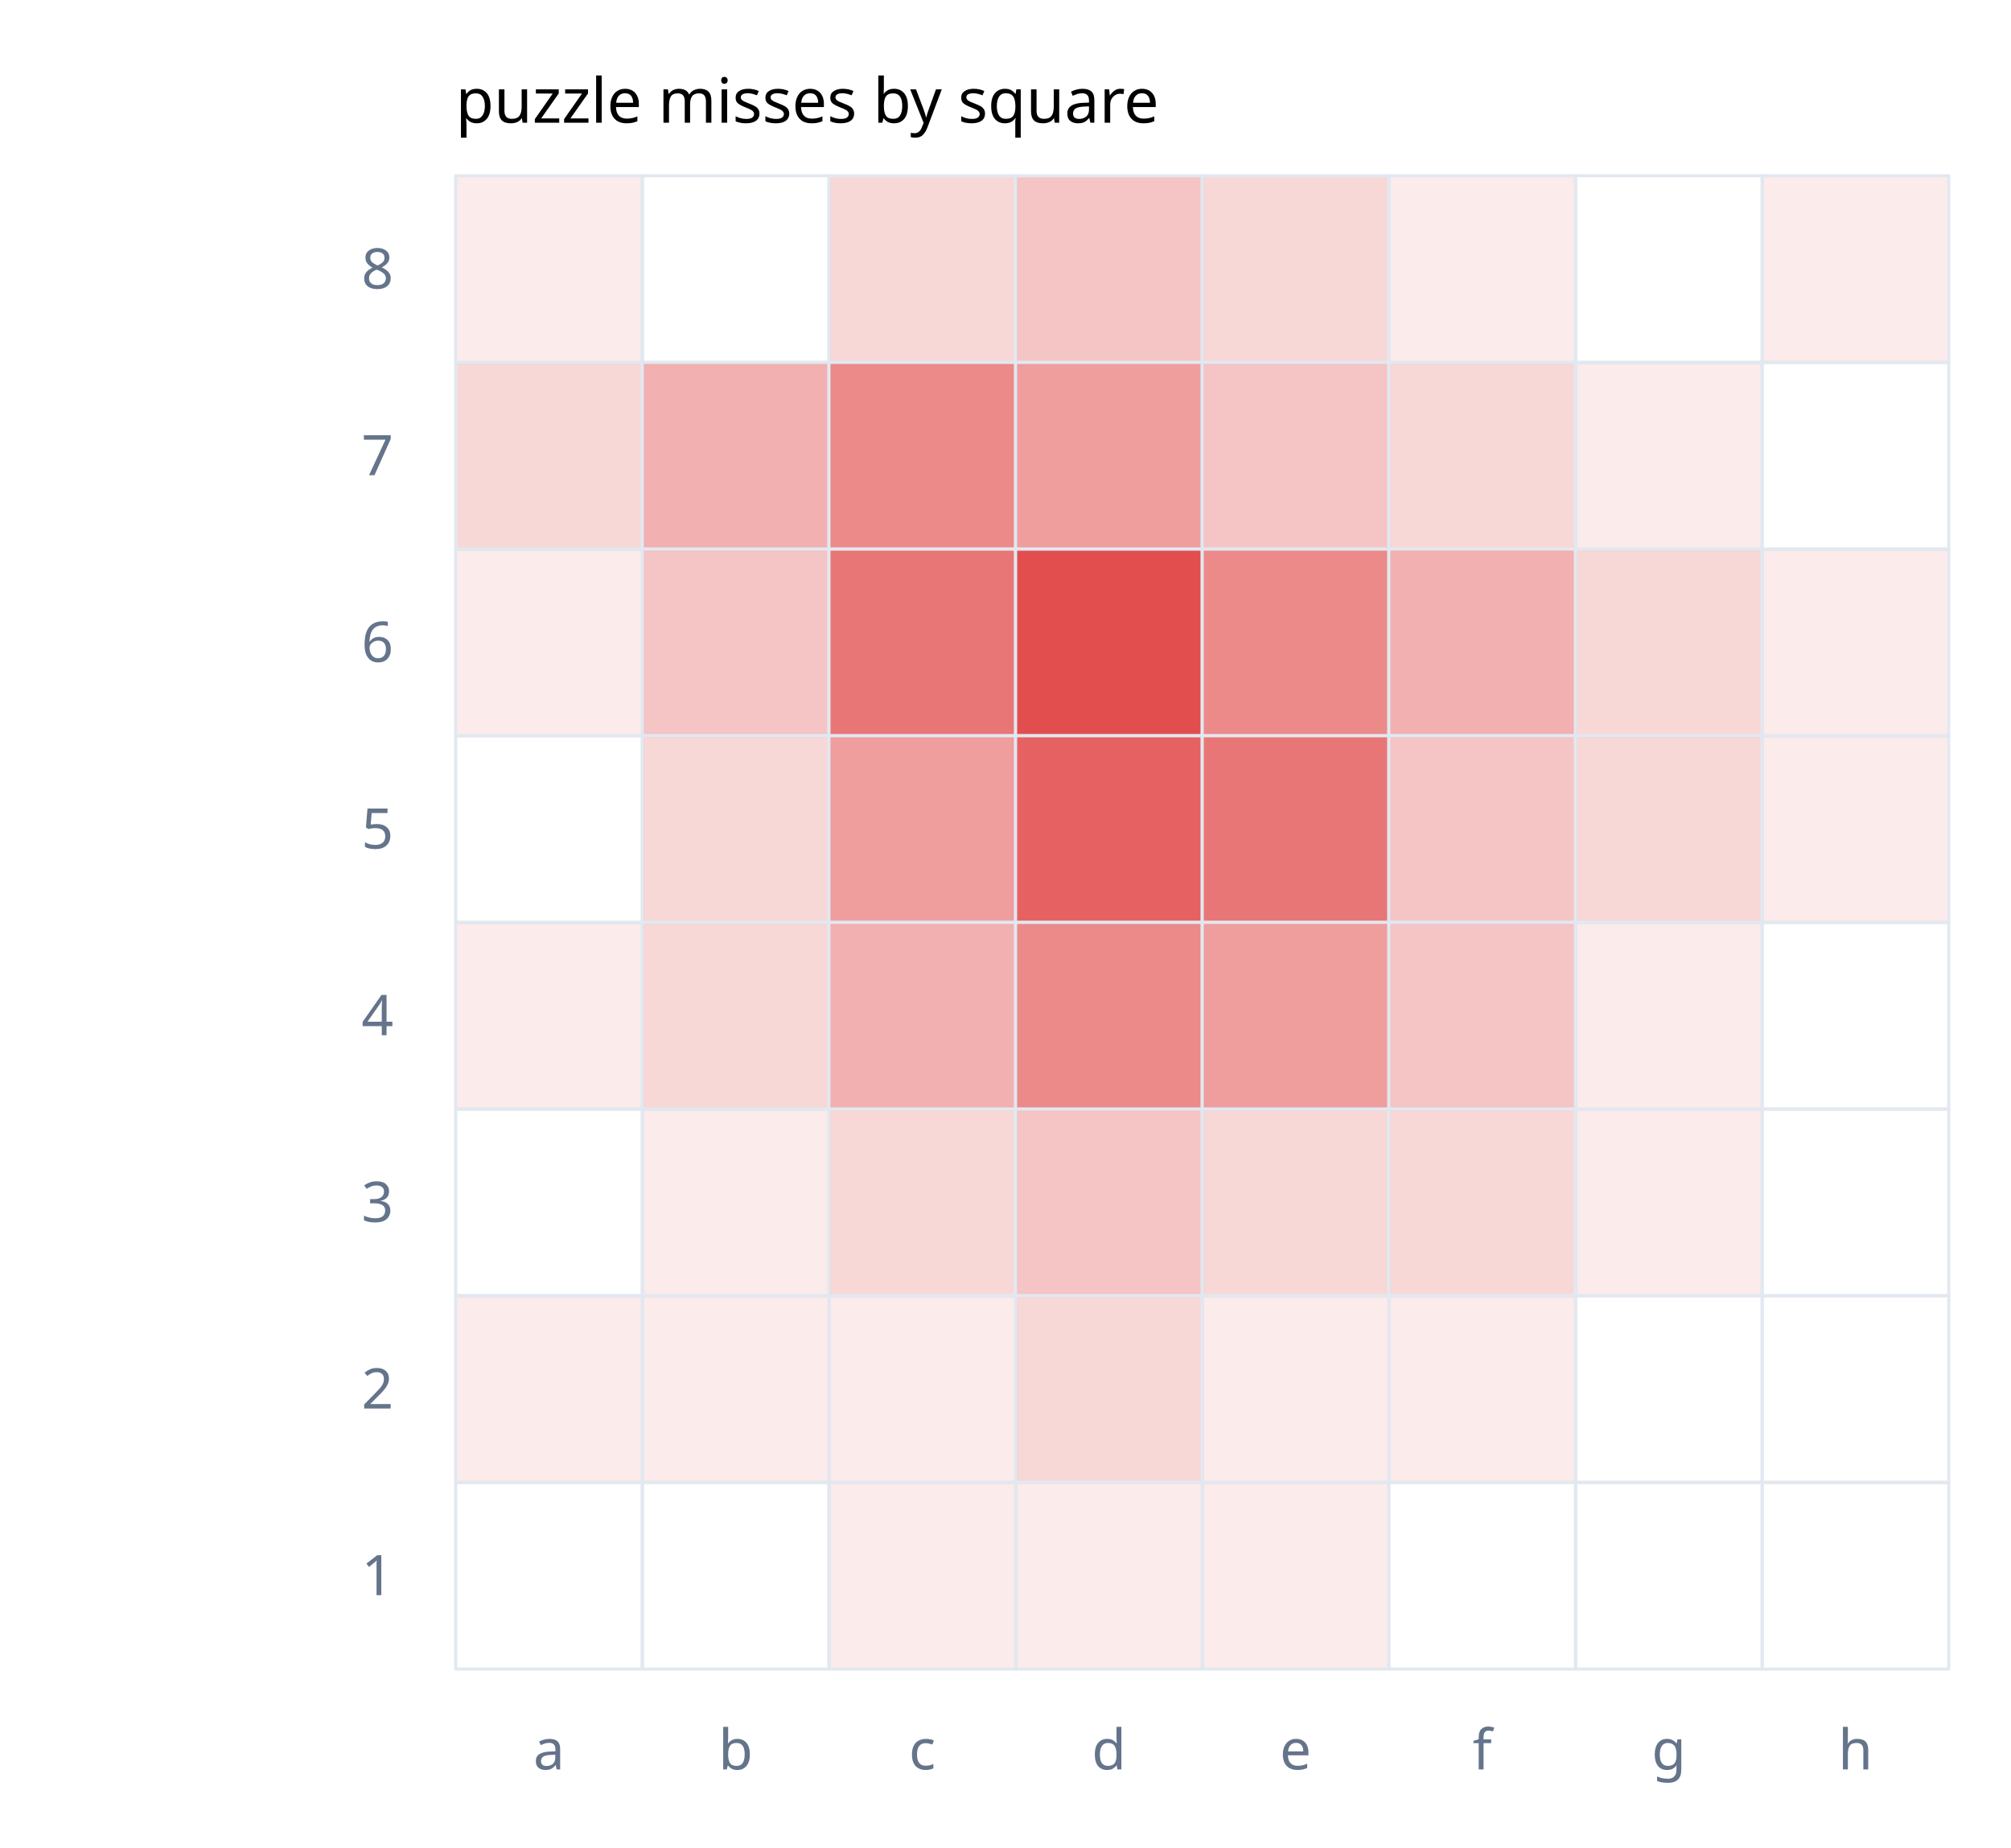
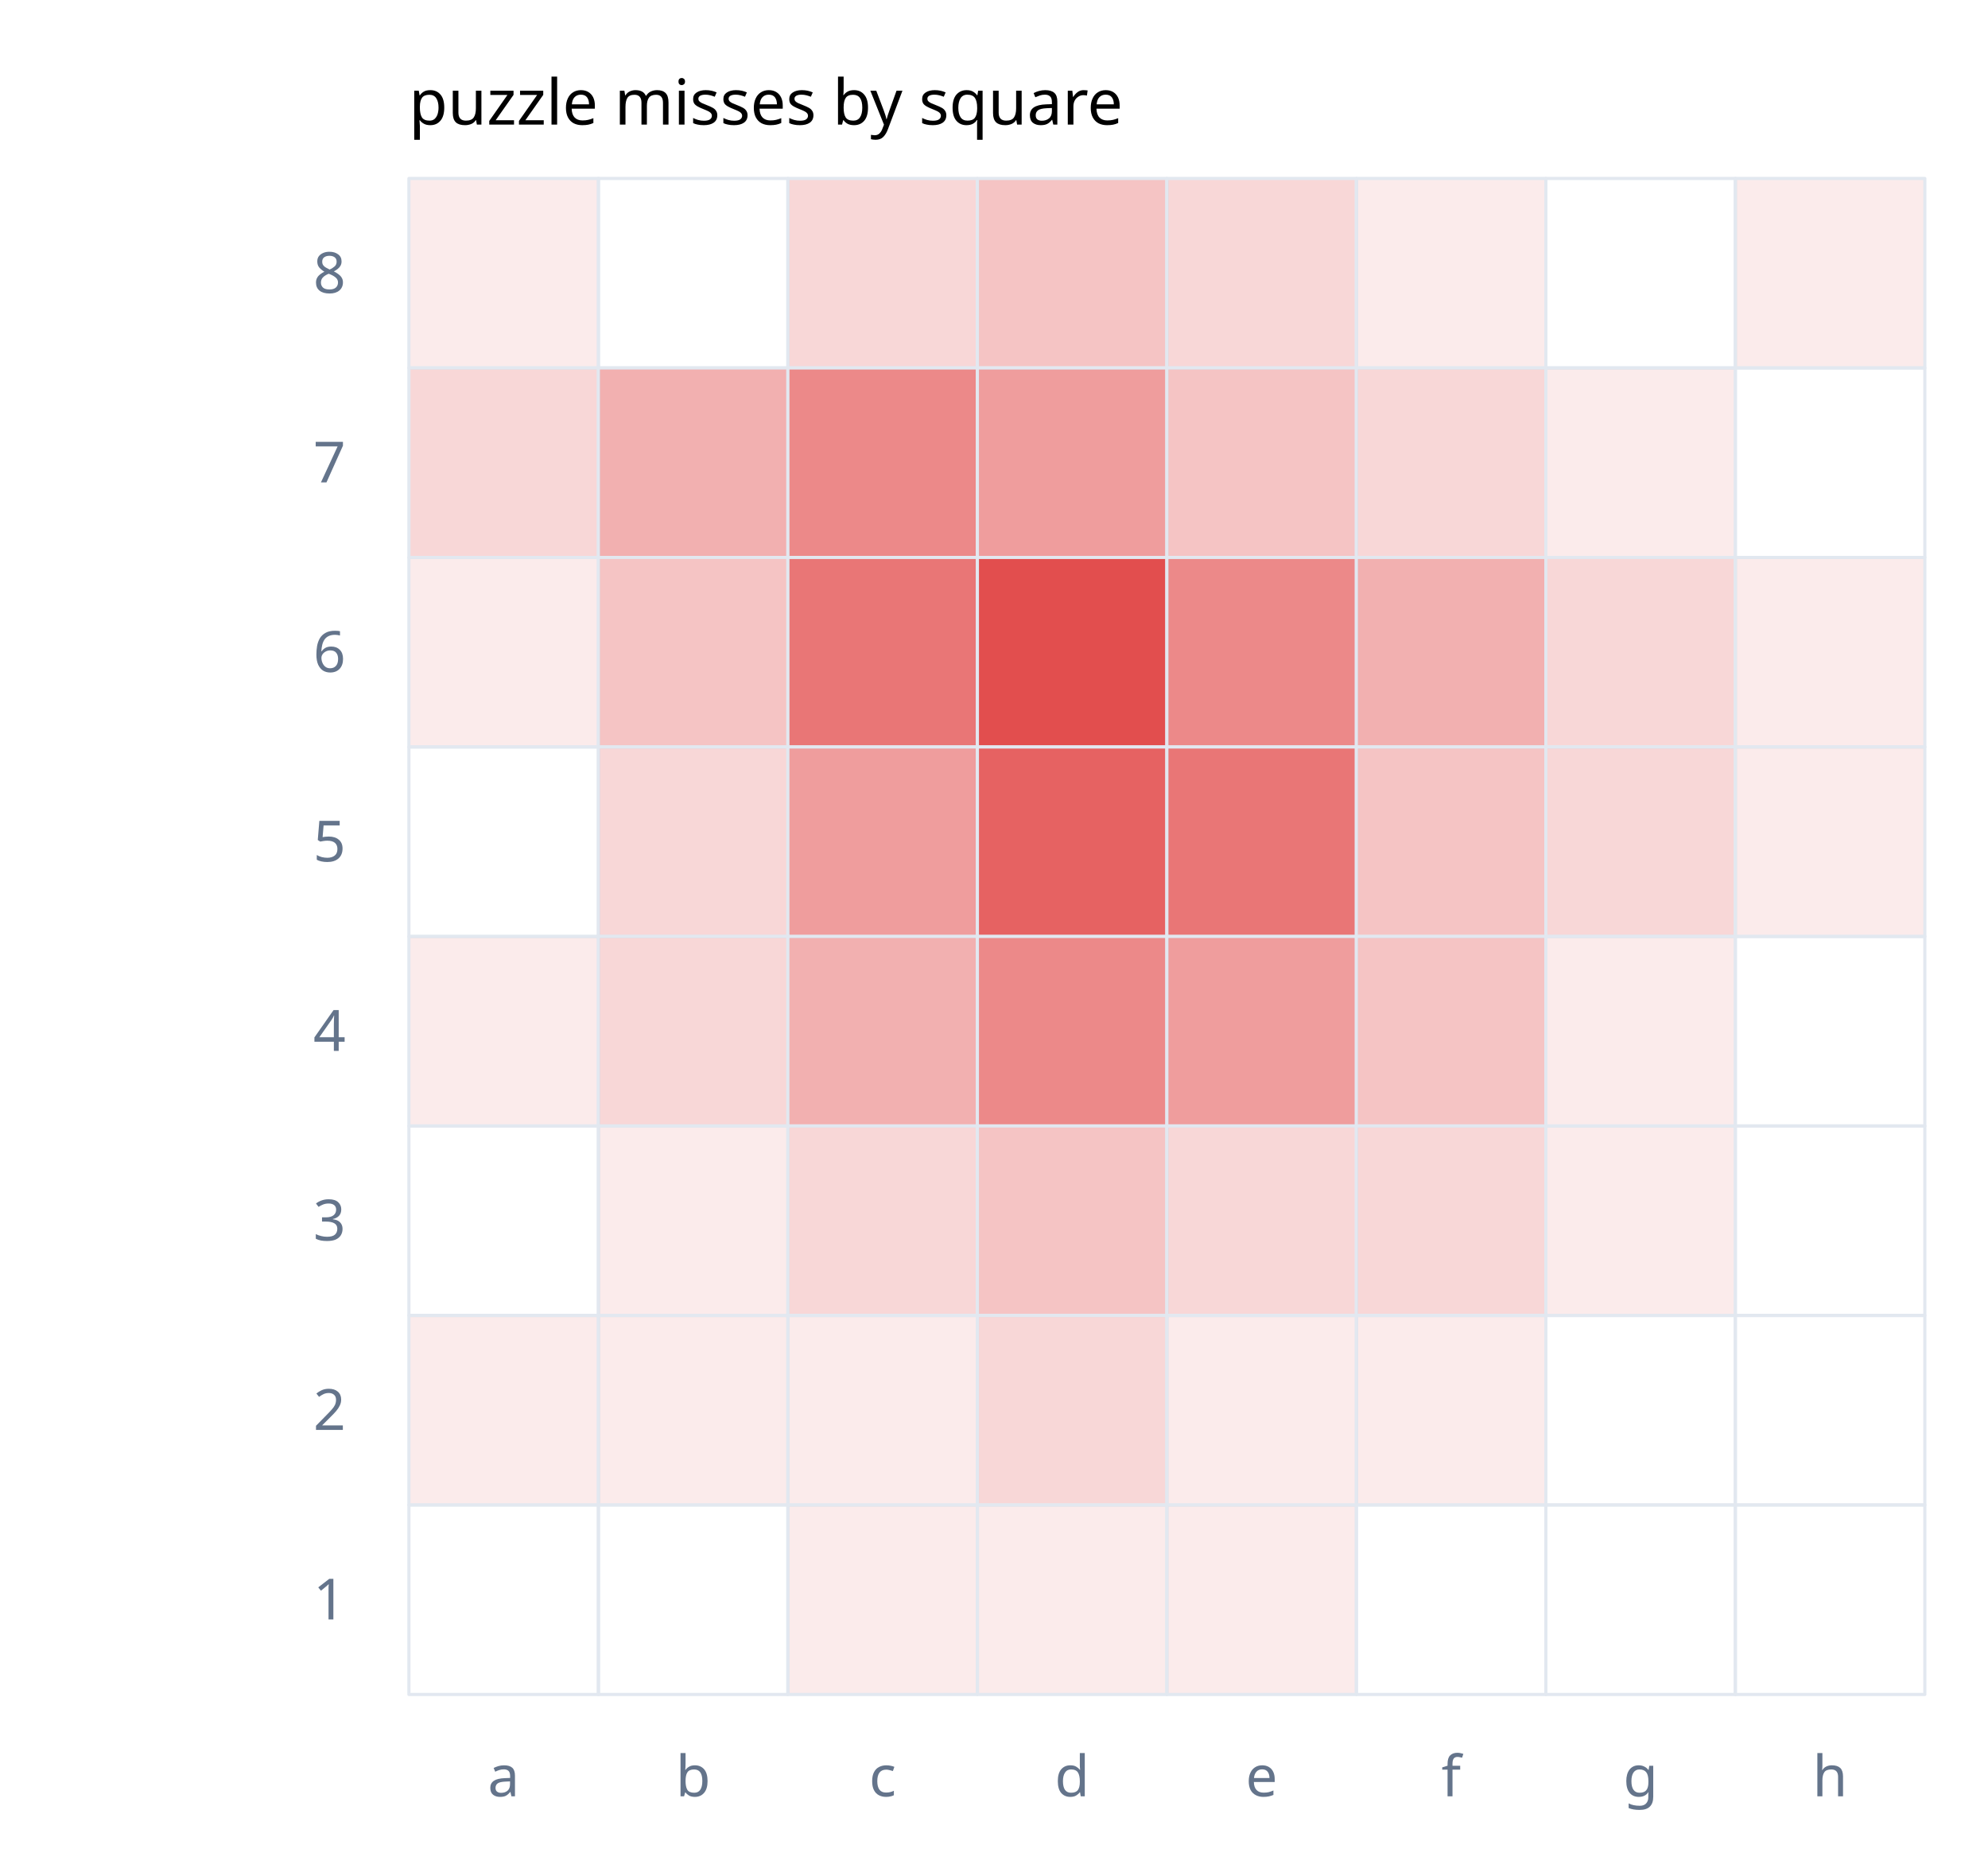
- <svg xmlns="http://www.w3.org/2000/svg" width="323.25" height="296.875" viewBox="-39.25 5.75 323.25 296.875">
+ <svg xmlns="http://www.w3.org/2000/svg" width="314.74" height="296.875" viewBox="-30.74 5.75 314.74 296.875">
  <rect width="30" height="30" stroke="#e2e8f0" stroke-width="0.5" stroke-opacity="1" stroke-linecap="round" stroke-linejoin="round" fill="#dc2626" fill-opacity="0.09" opacity="1" x="34" y="34" />
  <rect width="30" height="30" stroke="#e2e8f0" stroke-width="0.5" stroke-opacity="1" stroke-linecap="round" stroke-linejoin="round" fill="#dc2626" fill-opacity="0" opacity="1" x="64" y="34" />
  <rect width="30" height="30" stroke="#e2e8f0" stroke-width="0.5" stroke-opacity="1" stroke-linecap="round" stroke-linejoin="round" fill="#dc2626" fill-opacity="0.18" opacity="1" x="94" y="34" />
  <rect width="30" height="30" stroke="#e2e8f0" stroke-width="0.5" stroke-opacity="1" stroke-linecap="round" stroke-linejoin="round" fill="#dc2626" fill-opacity="0.27" opacity="1" x="124" y="34" />
  <rect width="30" height="30" stroke="#e2e8f0" stroke-width="0.5" stroke-opacity="1" stroke-linecap="round" stroke-linejoin="round" fill="#dc2626" fill-opacity="0.18" opacity="1" x="154" y="34" />
  <rect width="30" height="30" stroke="#e2e8f0" stroke-width="0.5" stroke-opacity="1" stroke-linecap="round" stroke-linejoin="round" fill="#dc2626" fill-opacity="0.09" opacity="1" x="184" y="34" />
  <rect width="30" height="30" stroke="#e2e8f0" stroke-width="0.5" stroke-opacity="1" stroke-linecap="round" stroke-linejoin="round" fill="#dc2626" fill-opacity="0" opacity="1" x="214" y="34" />
  <rect width="30" height="30" stroke="#e2e8f0" stroke-width="0.5" stroke-opacity="1" stroke-linecap="round" stroke-linejoin="round" fill="#dc2626" fill-opacity="0.09" opacity="1" x="244" y="34" />
  <text x="24" y="49" font-family="sans-serif" font-size="9" font-weight="normal" fill="#64748b" text-anchor="end" dominant-baseline="middle">8</text>
  <rect width="30" height="30" stroke="#e2e8f0" stroke-width="0.5" stroke-opacity="1" stroke-linecap="round" stroke-linejoin="round" fill="#dc2626" fill-opacity="0.18" opacity="1" x="34" y="64" />
  <rect width="30" height="30" stroke="#e2e8f0" stroke-width="0.5" stroke-opacity="1" stroke-linecap="round" stroke-linejoin="round" fill="#dc2626" fill-opacity="0.36" opacity="1" x="64" y="64" />
  <rect width="30" height="30" stroke="#e2e8f0" stroke-width="0.5" stroke-opacity="1" stroke-linecap="round" stroke-linejoin="round" fill="#dc2626" fill-opacity="0.54" opacity="1" x="94" y="64" />
  <rect width="30" height="30" stroke="#e2e8f0" stroke-width="0.5" stroke-opacity="1" stroke-linecap="round" stroke-linejoin="round" fill="#dc2626" fill-opacity="0.45" opacity="1" x="124" y="64" />
  <rect width="30" height="30" stroke="#e2e8f0" stroke-width="0.5" stroke-opacity="1" stroke-linecap="round" stroke-linejoin="round" fill="#dc2626" fill-opacity="0.27" opacity="1" x="154" y="64" />
  <rect width="30" height="30" stroke="#e2e8f0" stroke-width="0.5" stroke-opacity="1" stroke-linecap="round" stroke-linejoin="round" fill="#dc2626" fill-opacity="0.18" opacity="1" x="184" y="64" />
  <rect width="30" height="30" stroke="#e2e8f0" stroke-width="0.5" stroke-opacity="1" stroke-linecap="round" stroke-linejoin="round" fill="#dc2626" fill-opacity="0.09" opacity="1" x="214" y="64" />
  <rect width="30" height="30" stroke="#e2e8f0" stroke-width="0.5" stroke-opacity="1" stroke-linecap="round" stroke-linejoin="round" fill="#dc2626" fill-opacity="0" opacity="1" x="244" y="64" />
  <text x="24" y="79" font-family="sans-serif" font-size="9" font-weight="normal" fill="#64748b" text-anchor="end" dominant-baseline="middle">7</text>
  <rect width="30" height="30" stroke="#e2e8f0" stroke-width="0.5" stroke-opacity="1" stroke-linecap="round" stroke-linejoin="round" fill="#dc2626" fill-opacity="0.09" opacity="1" x="34" y="94" />
  <rect width="30" height="30" stroke="#e2e8f0" stroke-width="0.5" stroke-opacity="1" stroke-linecap="round" stroke-linejoin="round" fill="#dc2626" fill-opacity="0.27" opacity="1" x="64" y="94" />
  <rect width="30" height="30" stroke="#e2e8f0" stroke-width="0.5" stroke-opacity="1" stroke-linecap="round" stroke-linejoin="round" fill="#dc2626" fill-opacity="0.63" opacity="1" x="94" y="94" />
  <rect width="30" height="30" stroke="#e2e8f0" stroke-width="0.5" stroke-opacity="1" stroke-linecap="round" stroke-linejoin="round" fill="#dc2626" fill-opacity="0.81" opacity="1" x="124" y="94" />
  <rect width="30" height="30" stroke="#e2e8f0" stroke-width="0.5" stroke-opacity="1" stroke-linecap="round" stroke-linejoin="round" fill="#dc2626" fill-opacity="0.54" opacity="1" x="154" y="94" />
  <rect width="30" height="30" stroke="#e2e8f0" stroke-width="0.5" stroke-opacity="1" stroke-linecap="round" stroke-linejoin="round" fill="#dc2626" fill-opacity="0.36" opacity="1" x="184" y="94" />
  <rect width="30" height="30" stroke="#e2e8f0" stroke-width="0.5" stroke-opacity="1" stroke-linecap="round" stroke-linejoin="round" fill="#dc2626" fill-opacity="0.18" opacity="1" x="214" y="94" />
  <rect width="30" height="30" stroke="#e2e8f0" stroke-width="0.5" stroke-opacity="1" stroke-linecap="round" stroke-linejoin="round" fill="#dc2626" fill-opacity="0.09" opacity="1" x="244" y="94" />
  <text x="24" y="109" font-family="sans-serif" font-size="9" font-weight="normal" fill="#64748b" text-anchor="end" dominant-baseline="middle">6</text>
  <rect width="30" height="30" stroke="#e2e8f0" stroke-width="0.5" stroke-opacity="1" stroke-linecap="round" stroke-linejoin="round" fill="#dc2626" fill-opacity="0" opacity="1" x="34" y="124" />
  <rect width="30" height="30" stroke="#e2e8f0" stroke-width="0.5" stroke-opacity="1" stroke-linecap="round" stroke-linejoin="round" fill="#dc2626" fill-opacity="0.18" opacity="1" x="64" y="124" />
  <rect width="30" height="30" stroke="#e2e8f0" stroke-width="0.5" stroke-opacity="1" stroke-linecap="round" stroke-linejoin="round" fill="#dc2626" fill-opacity="0.45" opacity="1" x="94" y="124" />
  <rect width="30" height="30" stroke="#e2e8f0" stroke-width="0.5" stroke-opacity="1" stroke-linecap="round" stroke-linejoin="round" fill="#dc2626" fill-opacity="0.72" opacity="1" x="124" y="124" />
  <rect width="30" height="30" stroke="#e2e8f0" stroke-width="0.5" stroke-opacity="1" stroke-linecap="round" stroke-linejoin="round" fill="#dc2626" fill-opacity="0.63" opacity="1" x="154" y="124" />
  <rect width="30" height="30" stroke="#e2e8f0" stroke-width="0.5" stroke-opacity="1" stroke-linecap="round" stroke-linejoin="round" fill="#dc2626" fill-opacity="0.27" opacity="1" x="184" y="124" />
  <rect width="30" height="30" stroke="#e2e8f0" stroke-width="0.5" stroke-opacity="1" stroke-linecap="round" stroke-linejoin="round" fill="#dc2626" fill-opacity="0.18" opacity="1" x="214" y="124" />
  <rect width="30" height="30" stroke="#e2e8f0" stroke-width="0.5" stroke-opacity="1" stroke-linecap="round" stroke-linejoin="round" fill="#dc2626" fill-opacity="0.09" opacity="1" x="244" y="124" />
  <text x="24" y="139" font-family="sans-serif" font-size="9" font-weight="normal" fill="#64748b" text-anchor="end" dominant-baseline="middle">5</text>
  <rect width="30" height="30" stroke="#e2e8f0" stroke-width="0.5" stroke-opacity="1" stroke-linecap="round" stroke-linejoin="round" fill="#dc2626" fill-opacity="0.09" opacity="1" x="34" y="154" />
  <rect width="30" height="30" stroke="#e2e8f0" stroke-width="0.5" stroke-opacity="1" stroke-linecap="round" stroke-linejoin="round" fill="#dc2626" fill-opacity="0.18" opacity="1" x="64" y="154" />
  <rect width="30" height="30" stroke="#e2e8f0" stroke-width="0.5" stroke-opacity="1" stroke-linecap="round" stroke-linejoin="round" fill="#dc2626" fill-opacity="0.36" opacity="1" x="94" y="154" />
  <rect width="30" height="30" stroke="#e2e8f0" stroke-width="0.5" stroke-opacity="1" stroke-linecap="round" stroke-linejoin="round" fill="#dc2626" fill-opacity="0.54" opacity="1" x="124" y="154" />
  <rect width="30" height="30" stroke="#e2e8f0" stroke-width="0.5" stroke-opacity="1" stroke-linecap="round" stroke-linejoin="round" fill="#dc2626" fill-opacity="0.45" opacity="1" x="154" y="154" />
  <rect width="30" height="30" stroke="#e2e8f0" stroke-width="0.5" stroke-opacity="1" stroke-linecap="round" stroke-linejoin="round" fill="#dc2626" fill-opacity="0.27" opacity="1" x="184" y="154" />
  <rect width="30" height="30" stroke="#e2e8f0" stroke-width="0.5" stroke-opacity="1" stroke-linecap="round" stroke-linejoin="round" fill="#dc2626" fill-opacity="0.09" opacity="1" x="214" y="154" />
  <rect width="30" height="30" stroke="#e2e8f0" stroke-width="0.5" stroke-opacity="1" stroke-linecap="round" stroke-linejoin="round" fill="#dc2626" fill-opacity="0" opacity="1" x="244" y="154" />
  <text x="24" y="169" font-family="sans-serif" font-size="9" font-weight="normal" fill="#64748b" text-anchor="end" dominant-baseline="middle">4</text>
  <rect width="30" height="30" stroke="#e2e8f0" stroke-width="0.5" stroke-opacity="1" stroke-linecap="round" stroke-linejoin="round" fill="#dc2626" fill-opacity="0" opacity="1" x="34" y="184" />
  <rect width="30" height="30" stroke="#e2e8f0" stroke-width="0.5" stroke-opacity="1" stroke-linecap="round" stroke-linejoin="round" fill="#dc2626" fill-opacity="0.09" opacity="1" x="64" y="184" />
  <rect width="30" height="30" stroke="#e2e8f0" stroke-width="0.5" stroke-opacity="1" stroke-linecap="round" stroke-linejoin="round" fill="#dc2626" fill-opacity="0.18" opacity="1" x="94" y="184" />
  <rect width="30" height="30" stroke="#e2e8f0" stroke-width="0.5" stroke-opacity="1" stroke-linecap="round" stroke-linejoin="round" fill="#dc2626" fill-opacity="0.27" opacity="1" x="124" y="184" />
  <rect width="30" height="30" stroke="#e2e8f0" stroke-width="0.5" stroke-opacity="1" stroke-linecap="round" stroke-linejoin="round" fill="#dc2626" fill-opacity="0.18" opacity="1" x="154" y="184" />
  <rect width="30" height="30" stroke="#e2e8f0" stroke-width="0.5" stroke-opacity="1" stroke-linecap="round" stroke-linejoin="round" fill="#dc2626" fill-opacity="0.18" opacity="1" x="184" y="184" />
  <rect width="30" height="30" stroke="#e2e8f0" stroke-width="0.5" stroke-opacity="1" stroke-linecap="round" stroke-linejoin="round" fill="#dc2626" fill-opacity="0.09" opacity="1" x="214" y="184" />
  <rect width="30" height="30" stroke="#e2e8f0" stroke-width="0.5" stroke-opacity="1" stroke-linecap="round" stroke-linejoin="round" fill="#dc2626" fill-opacity="0" opacity="1" x="244" y="184" />
  <text x="24" y="199" font-family="sans-serif" font-size="9" font-weight="normal" fill="#64748b" text-anchor="end" dominant-baseline="middle">3</text>
  <rect width="30" height="30" stroke="#e2e8f0" stroke-width="0.5" stroke-opacity="1" stroke-linecap="round" stroke-linejoin="round" fill="#dc2626" fill-opacity="0.09" opacity="1" x="34" y="214" />
  <rect width="30" height="30" stroke="#e2e8f0" stroke-width="0.5" stroke-opacity="1" stroke-linecap="round" stroke-linejoin="round" fill="#dc2626" fill-opacity="0.09" opacity="1" x="64" y="214" />
  <rect width="30" height="30" stroke="#e2e8f0" stroke-width="0.5" stroke-opacity="1" stroke-linecap="round" stroke-linejoin="round" fill="#dc2626" fill-opacity="0.09" opacity="1" x="94" y="214" />
  <rect width="30" height="30" stroke="#e2e8f0" stroke-width="0.5" stroke-opacity="1" stroke-linecap="round" stroke-linejoin="round" fill="#dc2626" fill-opacity="0.18" opacity="1" x="124" y="214" />
  <rect width="30" height="30" stroke="#e2e8f0" stroke-width="0.5" stroke-opacity="1" stroke-linecap="round" stroke-linejoin="round" fill="#dc2626" fill-opacity="0.09" opacity="1" x="154" y="214" />
  <rect width="30" height="30" stroke="#e2e8f0" stroke-width="0.5" stroke-opacity="1" stroke-linecap="round" stroke-linejoin="round" fill="#dc2626" fill-opacity="0.09" opacity="1" x="184" y="214" />
  <rect width="30" height="30" stroke="#e2e8f0" stroke-width="0.5" stroke-opacity="1" stroke-linecap="round" stroke-linejoin="round" fill="#dc2626" fill-opacity="0" opacity="1" x="214" y="214" />
  <rect width="30" height="30" stroke="#e2e8f0" stroke-width="0.5" stroke-opacity="1" stroke-linecap="round" stroke-linejoin="round" fill="#dc2626" fill-opacity="0" opacity="1" x="244" y="214" />
  <text x="24" y="229" font-family="sans-serif" font-size="9" font-weight="normal" fill="#64748b" text-anchor="end" dominant-baseline="middle">2</text>
  <rect width="30" height="30" stroke="#e2e8f0" stroke-width="0.5" stroke-opacity="1" stroke-linecap="round" stroke-linejoin="round" fill="#dc2626" fill-opacity="0" opacity="1" x="34" y="244" />
  <rect width="30" height="30" stroke="#e2e8f0" stroke-width="0.5" stroke-opacity="1" stroke-linecap="round" stroke-linejoin="round" fill="#dc2626" fill-opacity="0" opacity="1" x="64" y="244" />
  <rect width="30" height="30" stroke="#e2e8f0" stroke-width="0.5" stroke-opacity="1" stroke-linecap="round" stroke-linejoin="round" fill="#dc2626" fill-opacity="0.09" opacity="1" x="94" y="244" />
  <rect width="30" height="30" stroke="#e2e8f0" stroke-width="0.5" stroke-opacity="1" stroke-linecap="round" stroke-linejoin="round" fill="#dc2626" fill-opacity="0.09" opacity="1" x="124" y="244" />
  <rect width="30" height="30" stroke="#e2e8f0" stroke-width="0.5" stroke-opacity="1" stroke-linecap="round" stroke-linejoin="round" fill="#dc2626" fill-opacity="0.09" opacity="1" x="154" y="244" />
  <rect width="30" height="30" stroke="#e2e8f0" stroke-width="0.5" stroke-opacity="1" stroke-linecap="round" stroke-linejoin="round" fill="#dc2626" fill-opacity="0" opacity="1" x="184" y="244" />
  <rect width="30" height="30" stroke="#e2e8f0" stroke-width="0.5" stroke-opacity="1" stroke-linecap="round" stroke-linejoin="round" fill="#dc2626" fill-opacity="0" opacity="1" x="214" y="244" />
  <rect width="30" height="30" stroke="#e2e8f0" stroke-width="0.5" stroke-opacity="1" stroke-linecap="round" stroke-linejoin="round" fill="#dc2626" fill-opacity="0" opacity="1" x="244" y="244" />
  <text x="24" y="259" font-family="sans-serif" font-size="9" font-weight="normal" fill="#64748b" text-anchor="end" dominant-baseline="middle">1</text>
  <text x="49" y="287" font-family="sans-serif" font-size="9" font-weight="normal" fill="#64748b" text-anchor="middle" dominant-baseline="middle">a</text>
  <text x="79" y="287" font-family="sans-serif" font-size="9" font-weight="normal" fill="#64748b" text-anchor="middle" dominant-baseline="middle">b</text>
  <text x="109" y="287" font-family="sans-serif" font-size="9" font-weight="normal" fill="#64748b" text-anchor="middle" dominant-baseline="middle">c</text>
  <text x="139" y="287" font-family="sans-serif" font-size="9" font-weight="normal" fill="#64748b" text-anchor="middle" dominant-baseline="middle">d</text>
  <text x="169" y="287" font-family="sans-serif" font-size="9" font-weight="normal" fill="#64748b" text-anchor="middle" dominant-baseline="middle">e</text>
  <text x="199" y="287" font-family="sans-serif" font-size="9" font-weight="normal" fill="#64748b" text-anchor="middle" dominant-baseline="middle">f</text>
  <text x="229" y="287" font-family="sans-serif" font-size="9" font-weight="normal" fill="#64748b" text-anchor="middle" dominant-baseline="middle">g</text>
  <text x="259" y="287" font-family="sans-serif" font-size="9" font-weight="normal" fill="#64748b" text-anchor="middle" dominant-baseline="middle">h</text>
  <text x="34" y="22" font-family="sans-serif" font-size="10" font-weight="normal" fill="#000000" text-anchor="start" dominant-baseline="middle">puzzle misses by square</text>
</svg>
